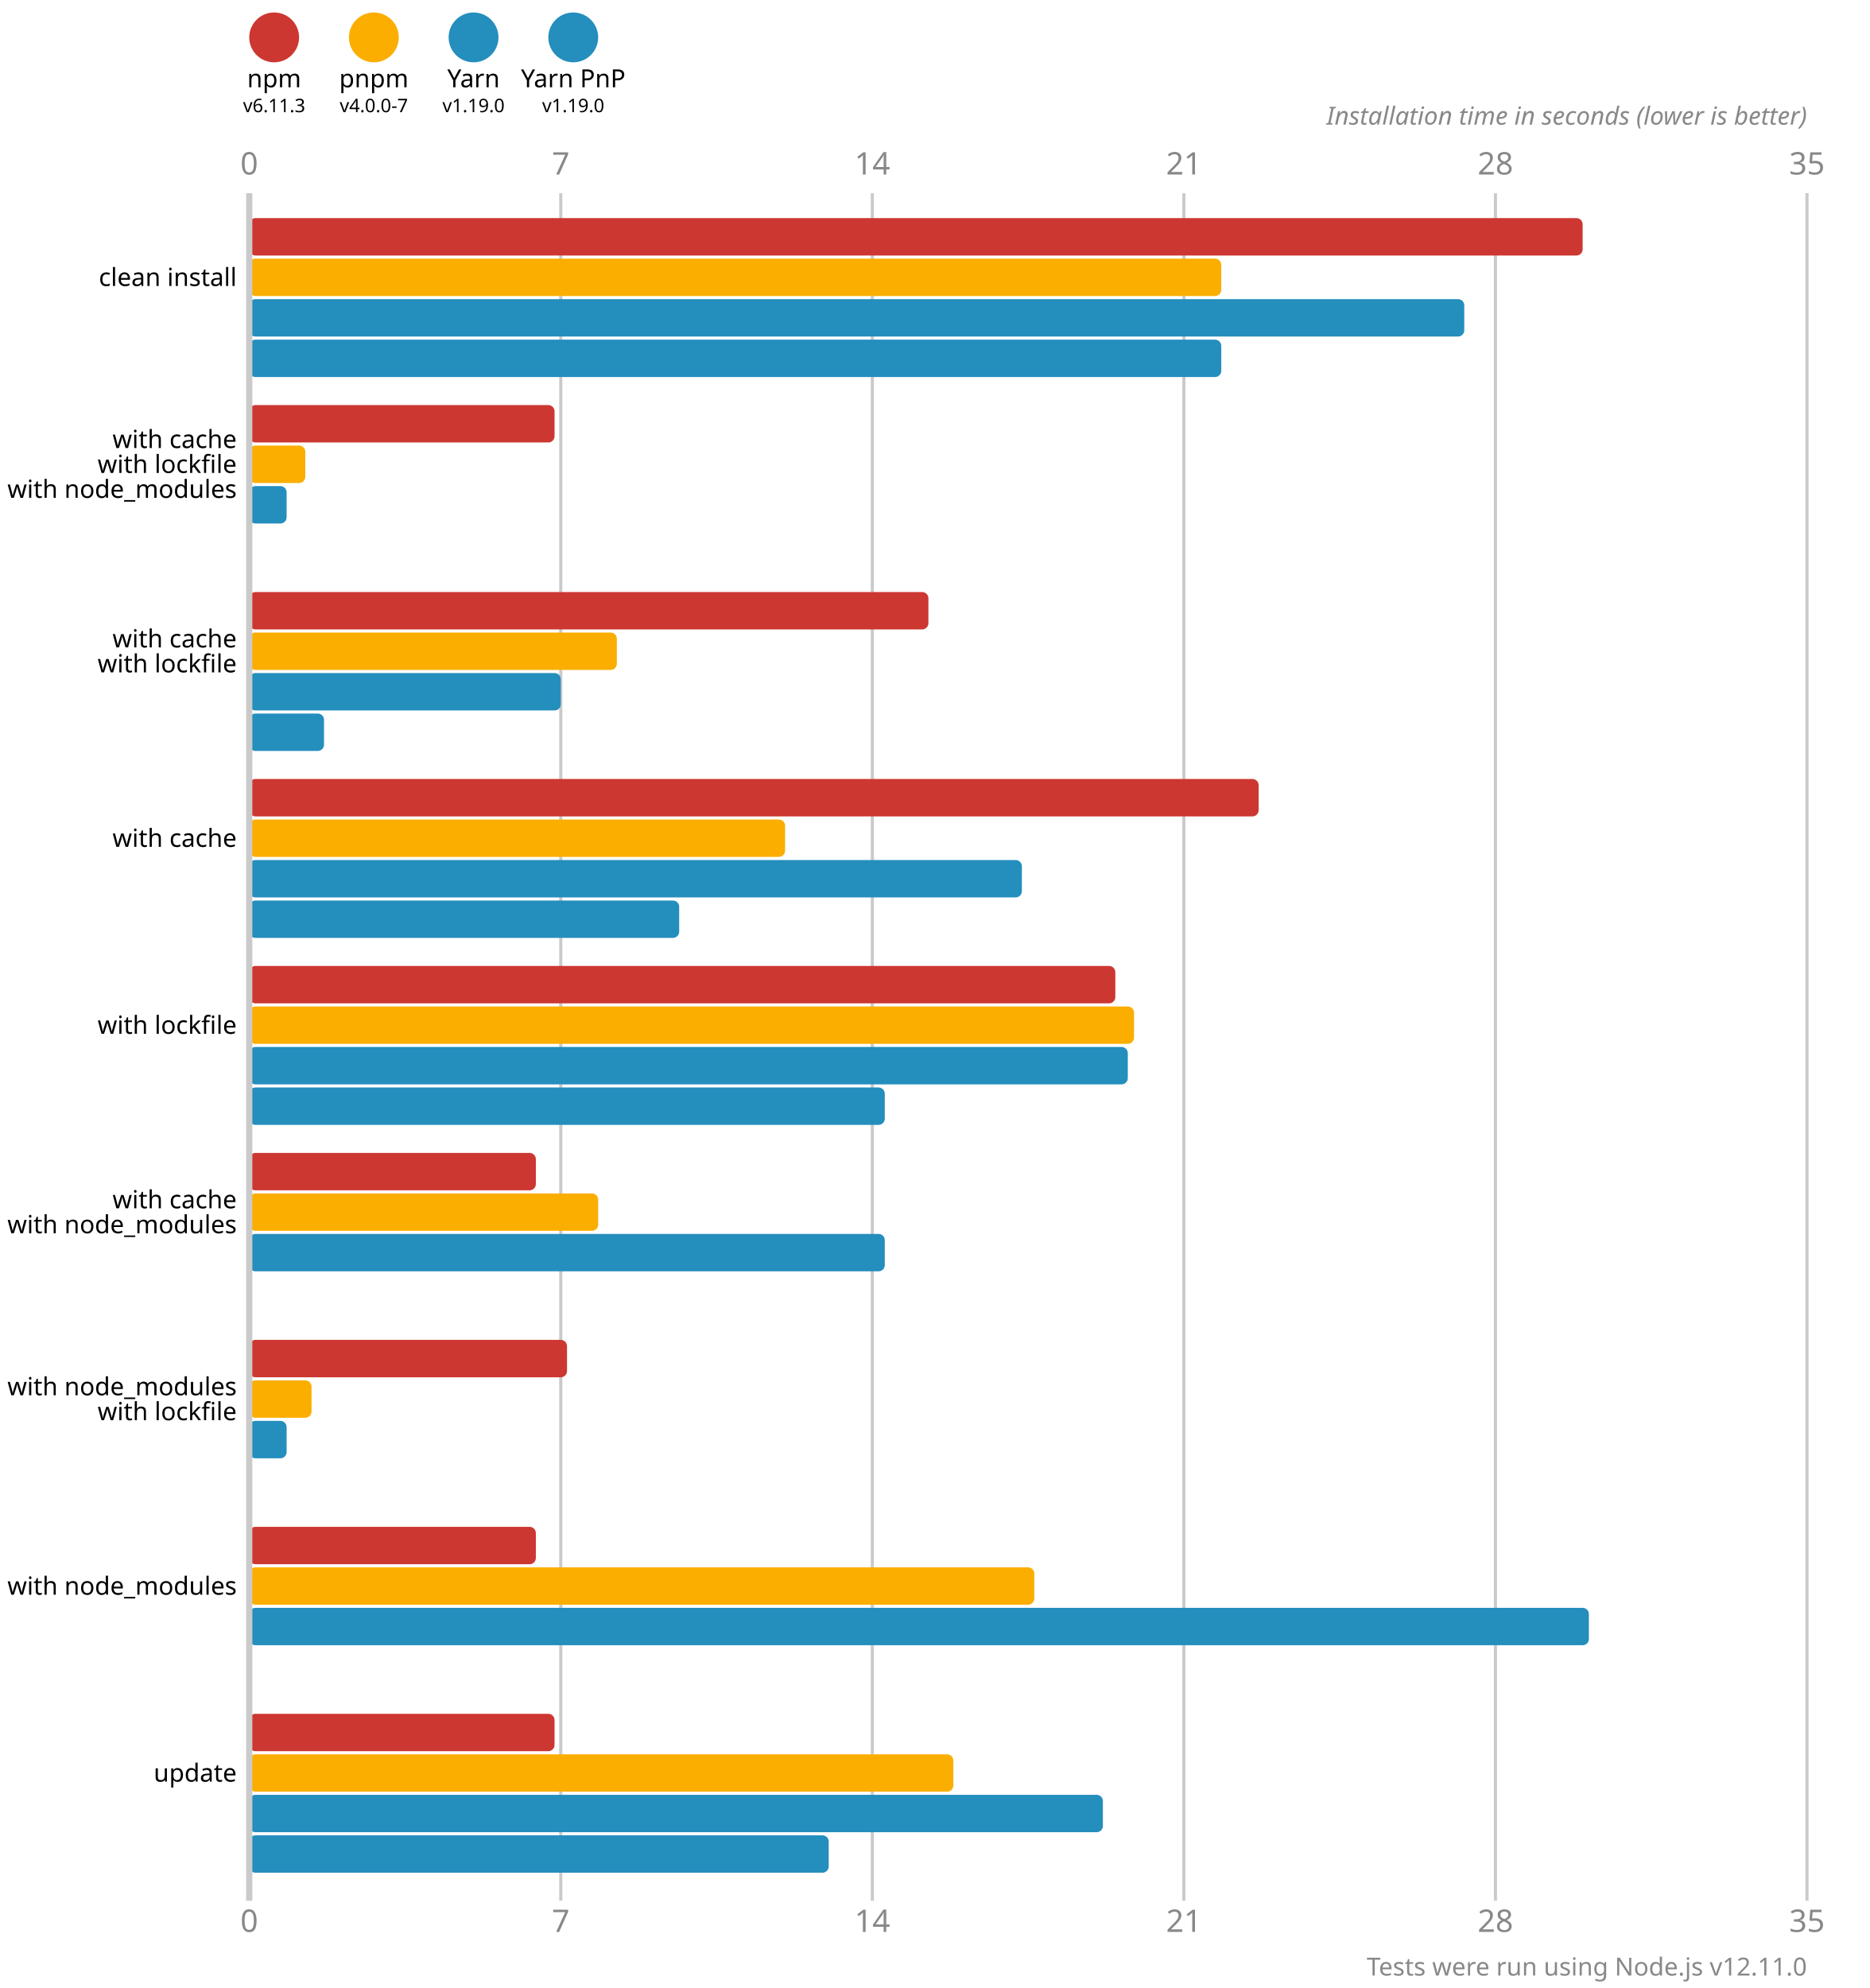
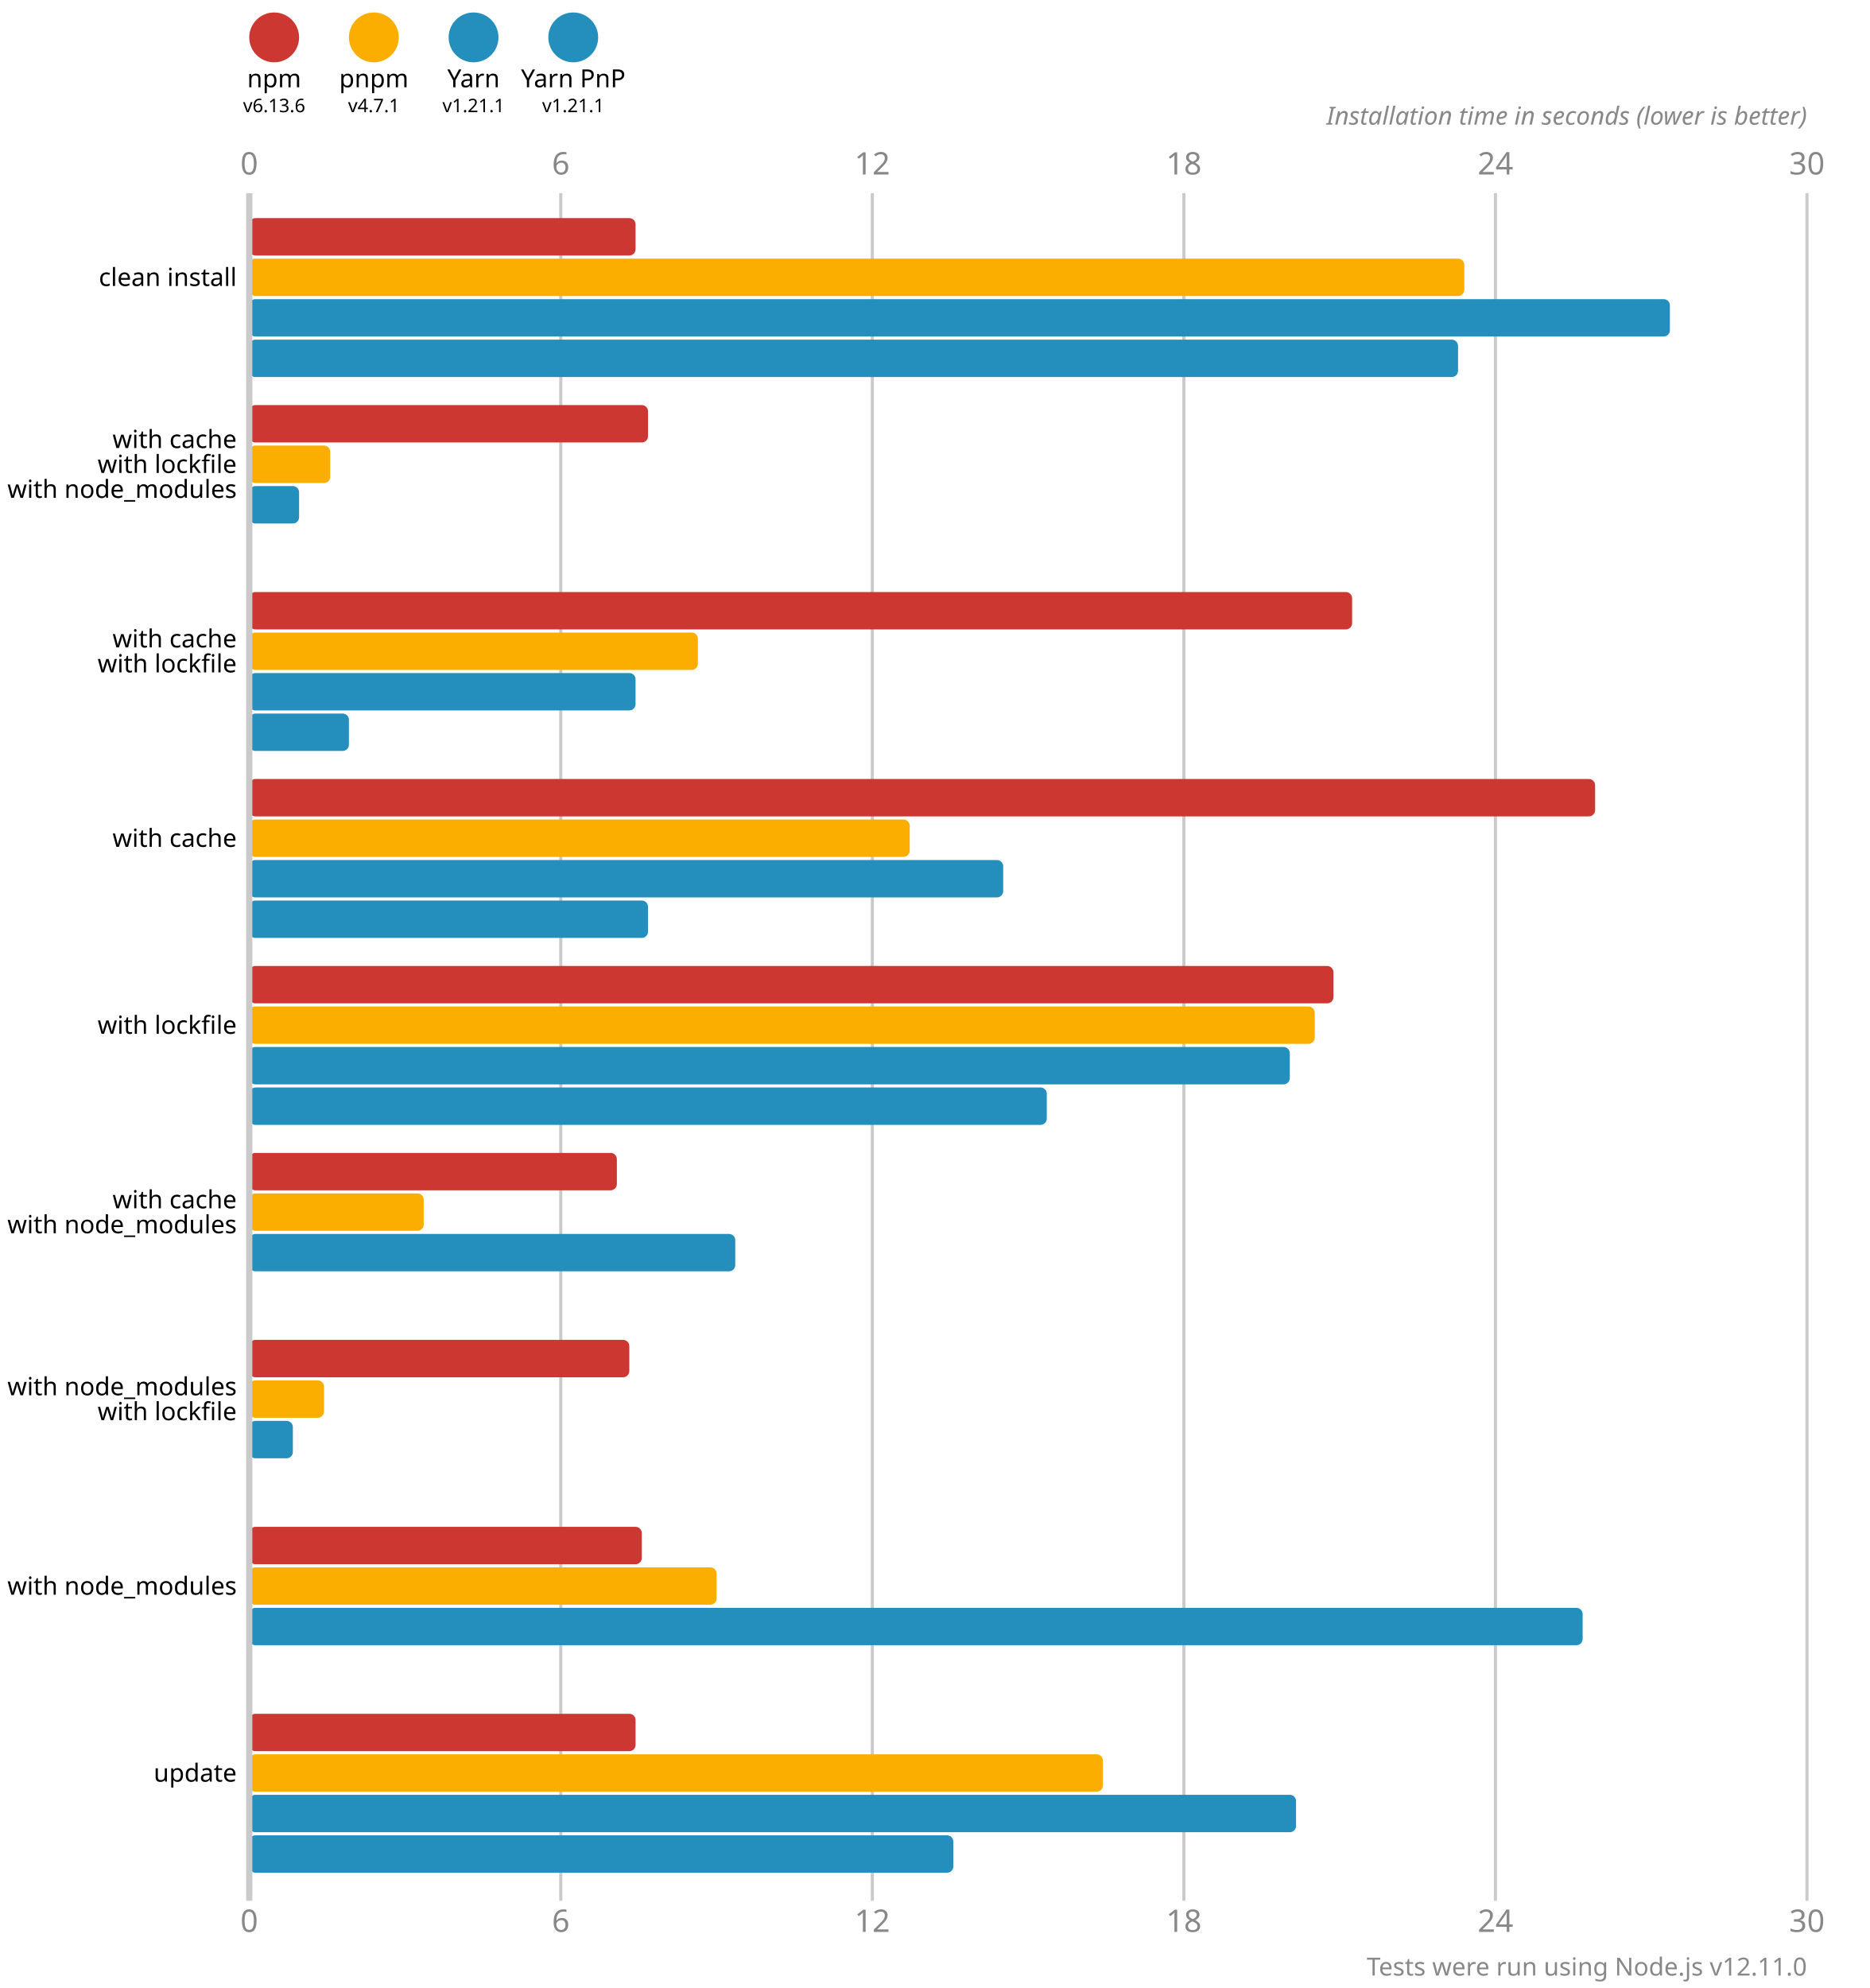
<svg xmlns="http://www.w3.org/2000/svg" version="1.1" viewBox="0 0 300 319">
  <style>
    .font { font-family: sans-serif; }
    .s3 { font-size: 3px; }
    .s4 { font-size: 4px; }
    .s5 { font-size: 5px; }
    .line { stroke: #cacaca; }
    .width { stroke-width: 0.5; }
    .text { fill: #888; }
  </style>
  <circle cx="44" cy="6" r="4" fill="#cd3731" />
  <text x="44" y="14" class="font s4" text-anchor="middle">npm</text>
-   <text x="44" y="18" class="font s3" text-anchor="middle">v6.11.3</text>
+   <text x="44" y="18" class="font s3" text-anchor="middle">v6.13.6</text>
  <circle cx="60" cy="6" r="4" fill="#fbae00" />
  <text x="60" y="14" class="font s4" text-anchor="middle">pnpm</text>
-   <text x="60" y="18" class="font s3" text-anchor="middle">v4.0.0-7</text>
+   <text x="60" y="18" class="font s3" text-anchor="middle">v4.7.1</text>
  <circle cx="76" cy="6" r="4" fill="#248ebd" />
  <text x="76" y="14" class="font s4" text-anchor="middle">Yarn</text>
-   <text x="76" y="18" class="font s3" text-anchor="middle">v1.19.0</text>
+   <text x="76" y="18" class="font s3" text-anchor="middle">v1.21.1</text>
  <circle cx="92" cy="6" r="4" fill="#248ebd" />
  <text x="92" y="14" class="font s4" text-anchor="middle">Yarn PnP</text>
-   <text x="92" y="18" class="font s3" text-anchor="middle">v1.19.0</text>
+   <text x="92" y="18" class="font s3" text-anchor="middle">v1.21.1</text>
  <text x="40" y="28" class="font s5 text" text-anchor="middle">0</text>
  <text x="40" y="310" class="font s5 text" text-anchor="middle">0</text>
  <line x1="90" y1="31" x2="90" y2="305" class="line width" />
-   <text x="90" y="28" class="font s5 text" text-anchor="middle">7</text>
-   <text x="90" y="310" class="font s5 text" text-anchor="middle">7</text>
+   <text x="90" y="28" class="font s5 text" text-anchor="middle">6</text>
+   <text x="90" y="310" class="font s5 text" text-anchor="middle">6</text>
  <line x1="140" y1="31" x2="140" y2="305" class="line width" />
-   <text x="140" y="28" class="font s5 text" text-anchor="middle">14</text>
-   <text x="140" y="310" class="font s5 text" text-anchor="middle">14</text>
+   <text x="140" y="28" class="font s5 text" text-anchor="middle">12</text>
+   <text x="140" y="310" class="font s5 text" text-anchor="middle">12</text>
  <line x1="190" y1="31" x2="190" y2="305" class="line width" />
-   <text x="190" y="28" class="font s5 text" text-anchor="middle">21</text>
-   <text x="190" y="310" class="font s5 text" text-anchor="middle">21</text>
+   <text x="190" y="28" class="font s5 text" text-anchor="middle">18</text>
+   <text x="190" y="310" class="font s5 text" text-anchor="middle">18</text>
  <line x1="240" y1="31" x2="240" y2="305" class="line width" />
-   <text x="240" y="28" class="font s5 text" text-anchor="middle">28</text>
-   <text x="240" y="310" class="font s5 text" text-anchor="middle">28</text>
+   <text x="240" y="28" class="font s5 text" text-anchor="middle">24</text>
+   <text x="240" y="310" class="font s5 text" text-anchor="middle">24</text>
  <line x1="290" y1="31" x2="290" y2="305" class="line width" />
-   <text x="290" y="28" class="font s5 text" text-anchor="middle">35</text>
-   <text x="290" y="310" class="font s5 text" text-anchor="middle">35</text>
+   <text x="290" y="28" class="font s5 text" text-anchor="middle">30</text>
+   <text x="290" y="310" class="font s5 text" text-anchor="middle">30</text>
  <text x="290" y="20" class="font s4 text" font-style="italic" text-anchor="end">Installation time in seconds (lower is better)</text>
-   <rect x="40" y="35" width="214" height="6" fill="#cd3731" rx="1" ry="1" />
-   <rect x="40" y="41.5" width="156" height="6" fill="#fbae00" rx="1" ry="1" />
-   <rect x="40" y="48" width="195" height="6" fill="#248ebd" rx="1" ry="1" />
-   <rect x="40" y="54.5" width="156" height="6" fill="#248ebd" rx="1" ry="1" />
-   <rect x="40" y="65" width="49" height="6" fill="#cd3731" rx="1" ry="1" />
-   <rect x="40" y="71.5" width="9" height="6" fill="#fbae00" rx="1" ry="1" />
-   <rect x="40" y="78" width="6" height="6" fill="#248ebd" rx="1" ry="1" />
+   <rect x="40" y="35" width="62" height="6" fill="#cd3731" rx="1" ry="1" />
+   <rect x="40" y="41.5" width="195" height="6" fill="#fbae00" rx="1" ry="1" />
+   <rect x="40" y="48" width="228" height="6" fill="#248ebd" rx="1" ry="1" />
+   <rect x="40" y="54.5" width="194" height="6" fill="#248ebd" rx="1" ry="1" />
+   <rect x="40" y="65" width="64" height="6" fill="#cd3731" rx="1" ry="1" />
+   <rect x="40" y="71.5" width="13" height="6" fill="#fbae00" rx="1" ry="1" />
+   <rect x="40" y="78" width="8" height="6" fill="#248ebd" rx="1" ry="1" />
  <rect x="40" y="84.5" width="0" height="6" fill="#248ebd" rx="1" ry="1" />
-   <rect x="40" y="95" width="109" height="6" fill="#cd3731" rx="1" ry="1" />
-   <rect x="40" y="101.5" width="59" height="6" fill="#fbae00" rx="1" ry="1" />
-   <rect x="40" y="108" width="50" height="6" fill="#248ebd" rx="1" ry="1" />
-   <rect x="40" y="114.5" width="12" height="6" fill="#248ebd" rx="1" ry="1" />
-   <rect x="40" y="125" width="162" height="6" fill="#cd3731" rx="1" ry="1" />
-   <rect x="40" y="131.5" width="86" height="6" fill="#fbae00" rx="1" ry="1" />
-   <rect x="40" y="138" width="124" height="6" fill="#248ebd" rx="1" ry="1" />
-   <rect x="40" y="144.5" width="69" height="6" fill="#248ebd" rx="1" ry="1" />
-   <rect x="40" y="155" width="139" height="6" fill="#cd3731" rx="1" ry="1" />
-   <rect x="40" y="161.5" width="142" height="6" fill="#fbae00" rx="1" ry="1" />
-   <rect x="40" y="168" width="141" height="6" fill="#248ebd" rx="1" ry="1" />
-   <rect x="40" y="174.5" width="102" height="6" fill="#248ebd" rx="1" ry="1" />
-   <rect x="40" y="185" width="46" height="6" fill="#cd3731" rx="1" ry="1" />
-   <rect x="40" y="191.5" width="56" height="6" fill="#fbae00" rx="1" ry="1" />
-   <rect x="40" y="198" width="102" height="6" fill="#248ebd" rx="1" ry="1" />
+   <rect x="40" y="95" width="177" height="6" fill="#cd3731" rx="1" ry="1" />
+   <rect x="40" y="101.5" width="72" height="6" fill="#fbae00" rx="1" ry="1" />
+   <rect x="40" y="108" width="62" height="6" fill="#248ebd" rx="1" ry="1" />
+   <rect x="40" y="114.5" width="16" height="6" fill="#248ebd" rx="1" ry="1" />
+   <rect x="40" y="125" width="216" height="6" fill="#cd3731" rx="1" ry="1" />
+   <rect x="40" y="131.5" width="106" height="6" fill="#fbae00" rx="1" ry="1" />
+   <rect x="40" y="138" width="121" height="6" fill="#248ebd" rx="1" ry="1" />
+   <rect x="40" y="144.5" width="64" height="6" fill="#248ebd" rx="1" ry="1" />
+   <rect x="40" y="155" width="174" height="6" fill="#cd3731" rx="1" ry="1" />
+   <rect x="40" y="161.5" width="171" height="6" fill="#fbae00" rx="1" ry="1" />
+   <rect x="40" y="168" width="167" height="6" fill="#248ebd" rx="1" ry="1" />
+   <rect x="40" y="174.5" width="128" height="6" fill="#248ebd" rx="1" ry="1" />
+   <rect x="40" y="185" width="59" height="6" fill="#cd3731" rx="1" ry="1" />
+   <rect x="40" y="191.5" width="28" height="6" fill="#fbae00" rx="1" ry="1" />
+   <rect x="40" y="198" width="78" height="6" fill="#248ebd" rx="1" ry="1" />
  <rect x="40" y="204.5" width="0" height="6" fill="#248ebd" rx="1" ry="1" />
-   <rect x="40" y="215" width="51" height="6" fill="#cd3731" rx="1" ry="1" />
-   <rect x="40" y="221.5" width="10" height="6" fill="#fbae00" rx="1" ry="1" />
-   <rect x="40" y="228" width="6" height="6" fill="#248ebd" rx="1" ry="1" />
+   <rect x="40" y="215" width="61" height="6" fill="#cd3731" rx="1" ry="1" />
+   <rect x="40" y="221.5" width="12" height="6" fill="#fbae00" rx="1" ry="1" />
+   <rect x="40" y="228" width="7" height="6" fill="#248ebd" rx="1" ry="1" />
  <rect x="40" y="234.5" width="0" height="6" fill="#248ebd" rx="1" ry="1" />
-   <rect x="40" y="245" width="46" height="6" fill="#cd3731" rx="1" ry="1" />
-   <rect x="40" y="251.5" width="126" height="6" fill="#fbae00" rx="1" ry="1" />
-   <rect x="40" y="258" width="215" height="6" fill="#248ebd" rx="1" ry="1" />
+   <rect x="40" y="245" width="63" height="6" fill="#cd3731" rx="1" ry="1" />
+   <rect x="40" y="251.5" width="75" height="6" fill="#fbae00" rx="1" ry="1" />
+   <rect x="40" y="258" width="214" height="6" fill="#248ebd" rx="1" ry="1" />
  <rect x="40" y="264.5" width="0" height="6" fill="#248ebd" rx="1" ry="1" />
-   <rect x="40" y="275" width="49" height="6" fill="#cd3731" rx="1" ry="1" />
-   <rect x="40" y="281.5" width="113" height="6" fill="#fbae00" rx="1" ry="1" />
-   <rect x="40" y="288" width="137" height="6" fill="#248ebd" rx="1" ry="1" />
-   <rect x="40" y="294.5" width="93" height="6" fill="#248ebd" rx="1" ry="1" />
+   <rect x="40" y="275" width="62" height="6" fill="#cd3731" rx="1" ry="1" />
+   <rect x="40" y="281.5" width="137" height="6" fill="#fbae00" rx="1" ry="1" />
+   <rect x="40" y="288" width="168" height="6" fill="#248ebd" rx="1" ry="1" />
+   <rect x="40" y="294.5" width="113" height="6" fill="#248ebd" rx="1" ry="1" />
  <line x1="40" y1="31" x2="40" y2="305" class="line" />
  <text x="38" y="44.5" class="font s4" dominant-baseline="middle" text-anchor="end">clean install</text>
  <text x="38" y="70.5" class="font s4" dominant-baseline="middle" text-anchor="end">with cache</text>
  <text x="38" y="74.5" class="font s4" dominant-baseline="middle" text-anchor="end">with lockfile</text>
  <text x="38" y="78.5" class="font s4" dominant-baseline="middle" text-anchor="end">with node_modules</text>
  <text x="38" y="102.5" class="font s4" dominant-baseline="middle" text-anchor="end">with cache</text>
  <text x="38" y="106.5" class="font s4" dominant-baseline="middle" text-anchor="end">with lockfile</text>
  <text x="38" y="134.5" class="font s4" dominant-baseline="middle" text-anchor="end">with cache</text>
  <text x="38" y="164.5" class="font s4" dominant-baseline="middle" text-anchor="end">with lockfile</text>
  <text x="38" y="192.5" class="font s4" dominant-baseline="middle" text-anchor="end">with cache</text>
  <text x="38" y="196.5" class="font s4" dominant-baseline="middle" text-anchor="end">with node_modules</text>
  <text x="38" y="222.5" class="font s4" dominant-baseline="middle" text-anchor="end">with node_modules</text>
  <text x="38" y="226.5" class="font s4" dominant-baseline="middle" text-anchor="end">with lockfile</text>
  <text x="38" y="254.5" class="font s4" dominant-baseline="middle" text-anchor="end">with node_modules</text>
  <text x="38" y="284.5" class="font s4" dominant-baseline="middle" text-anchor="end">update</text>
  <text x="290" y="317" class="font s4 text" text-anchor="end">Tests were run using Node.js v12.11.0</text>
</svg>
